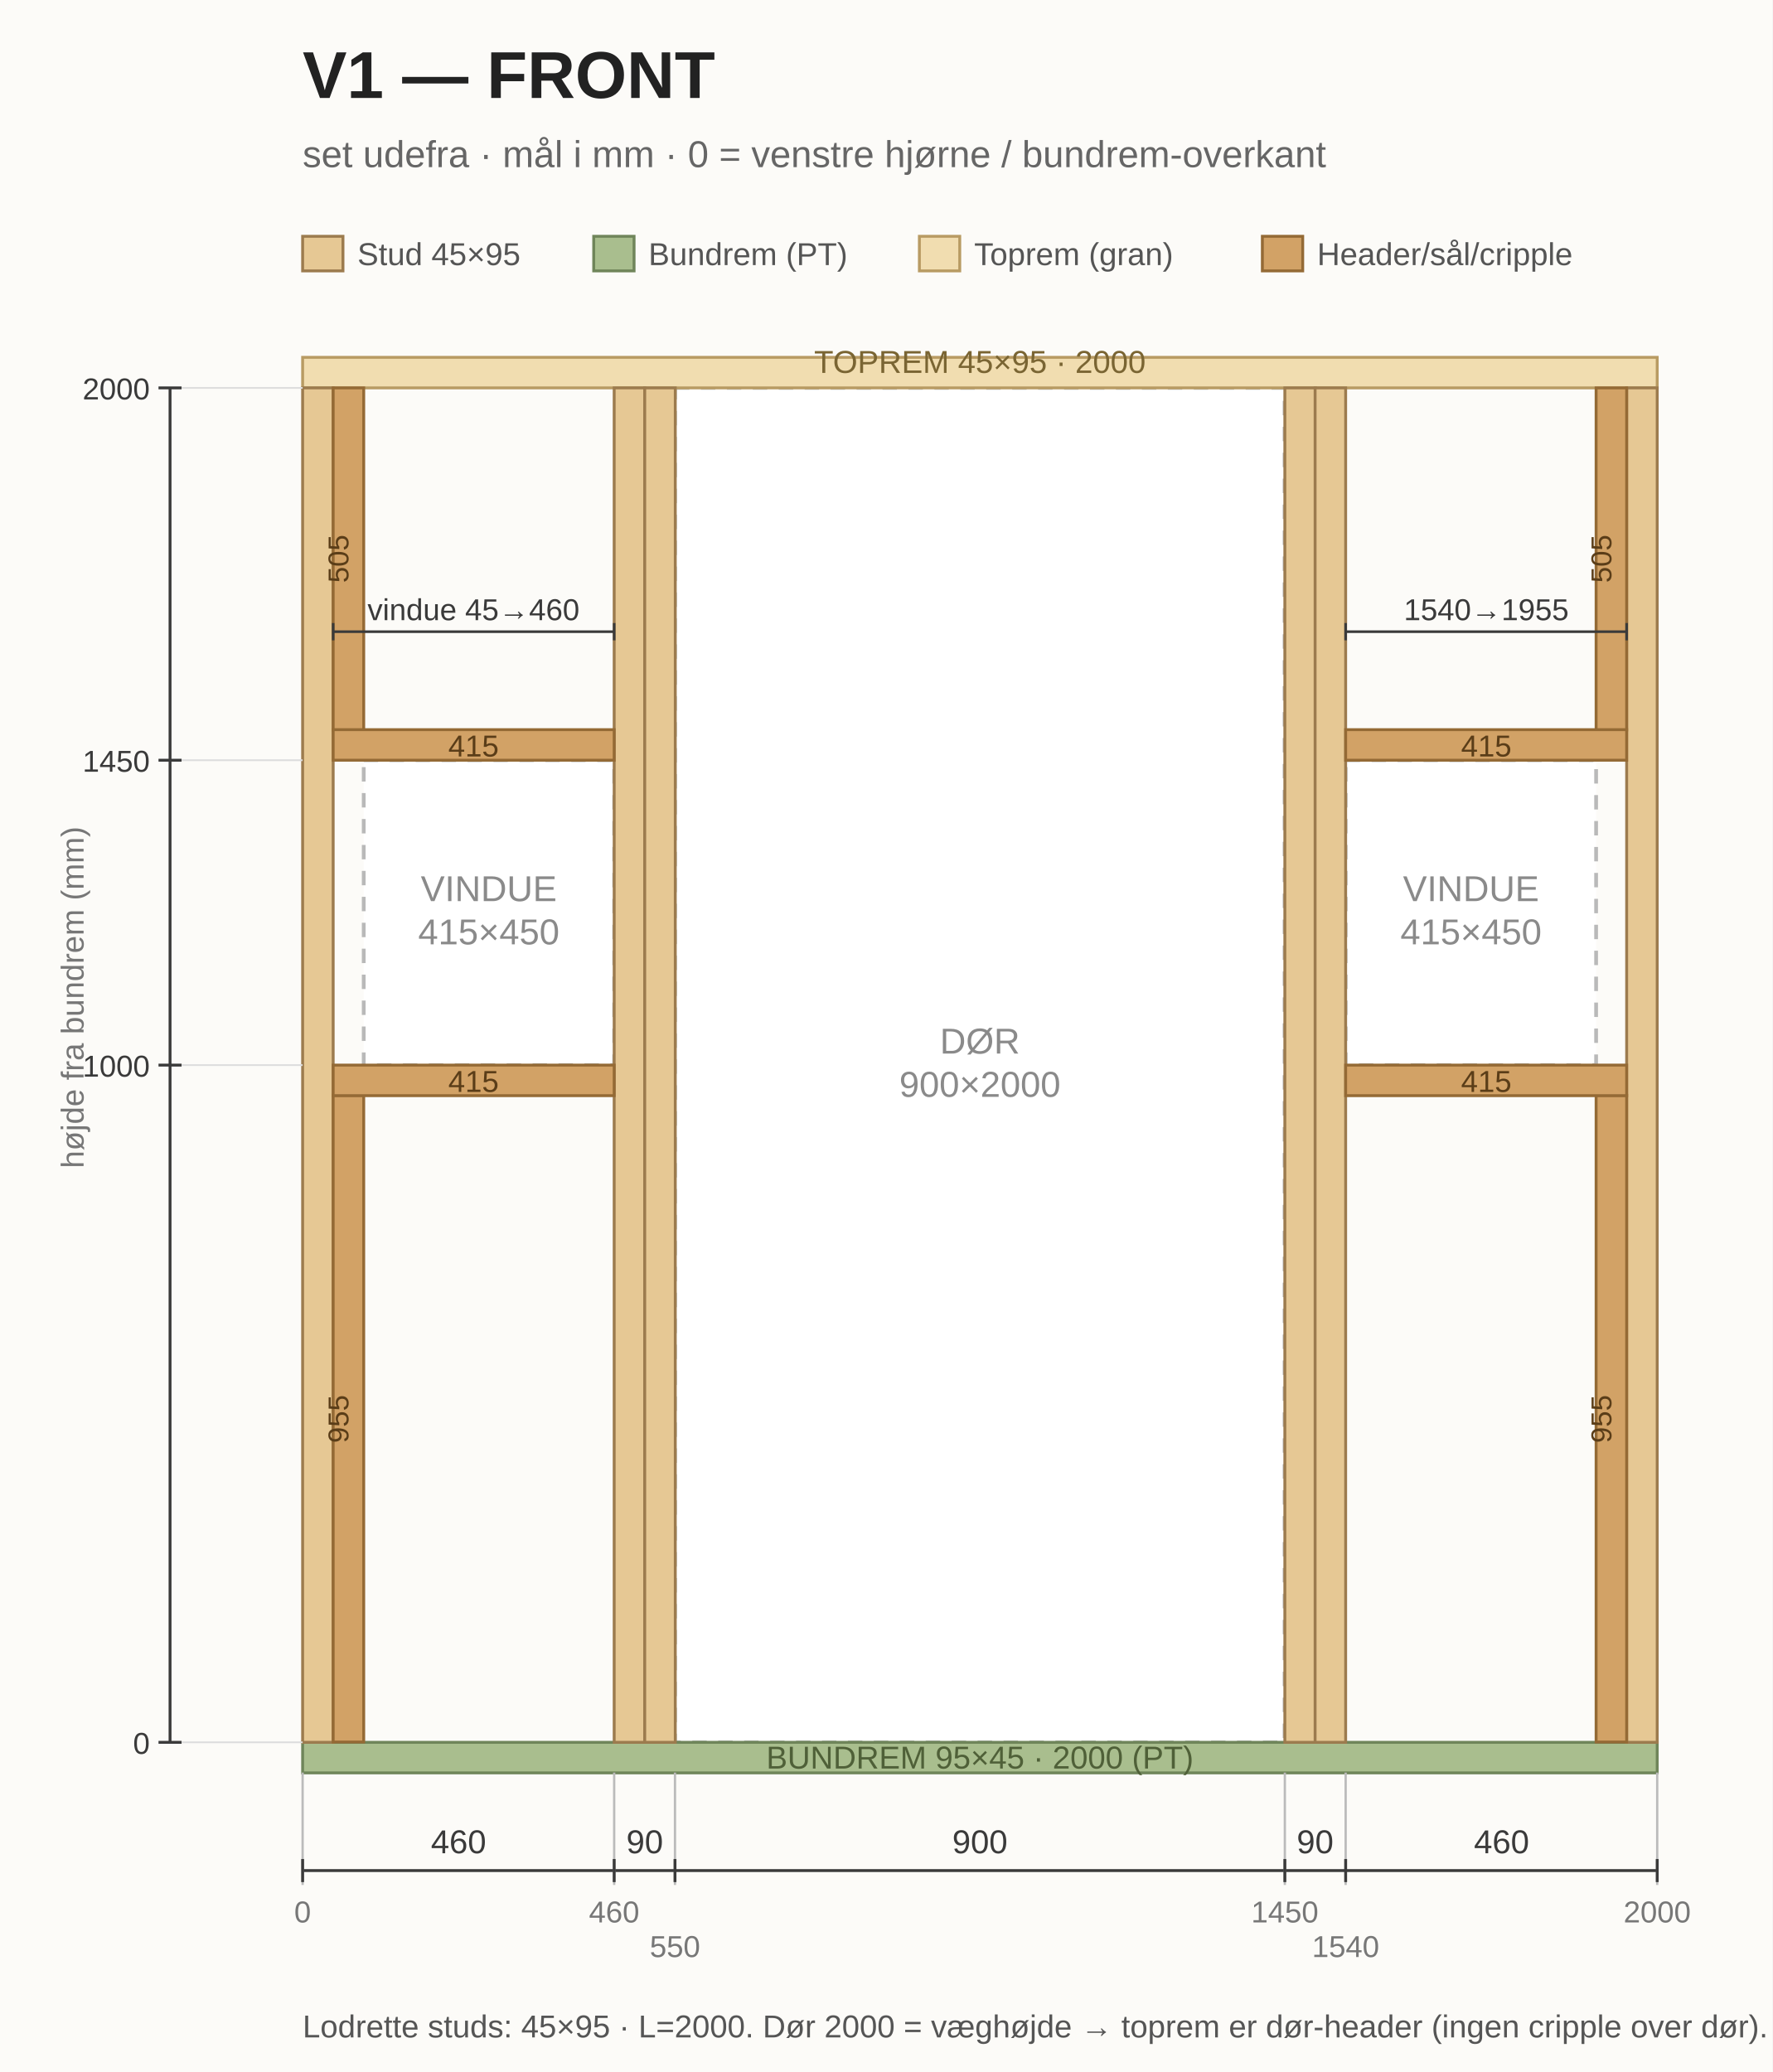
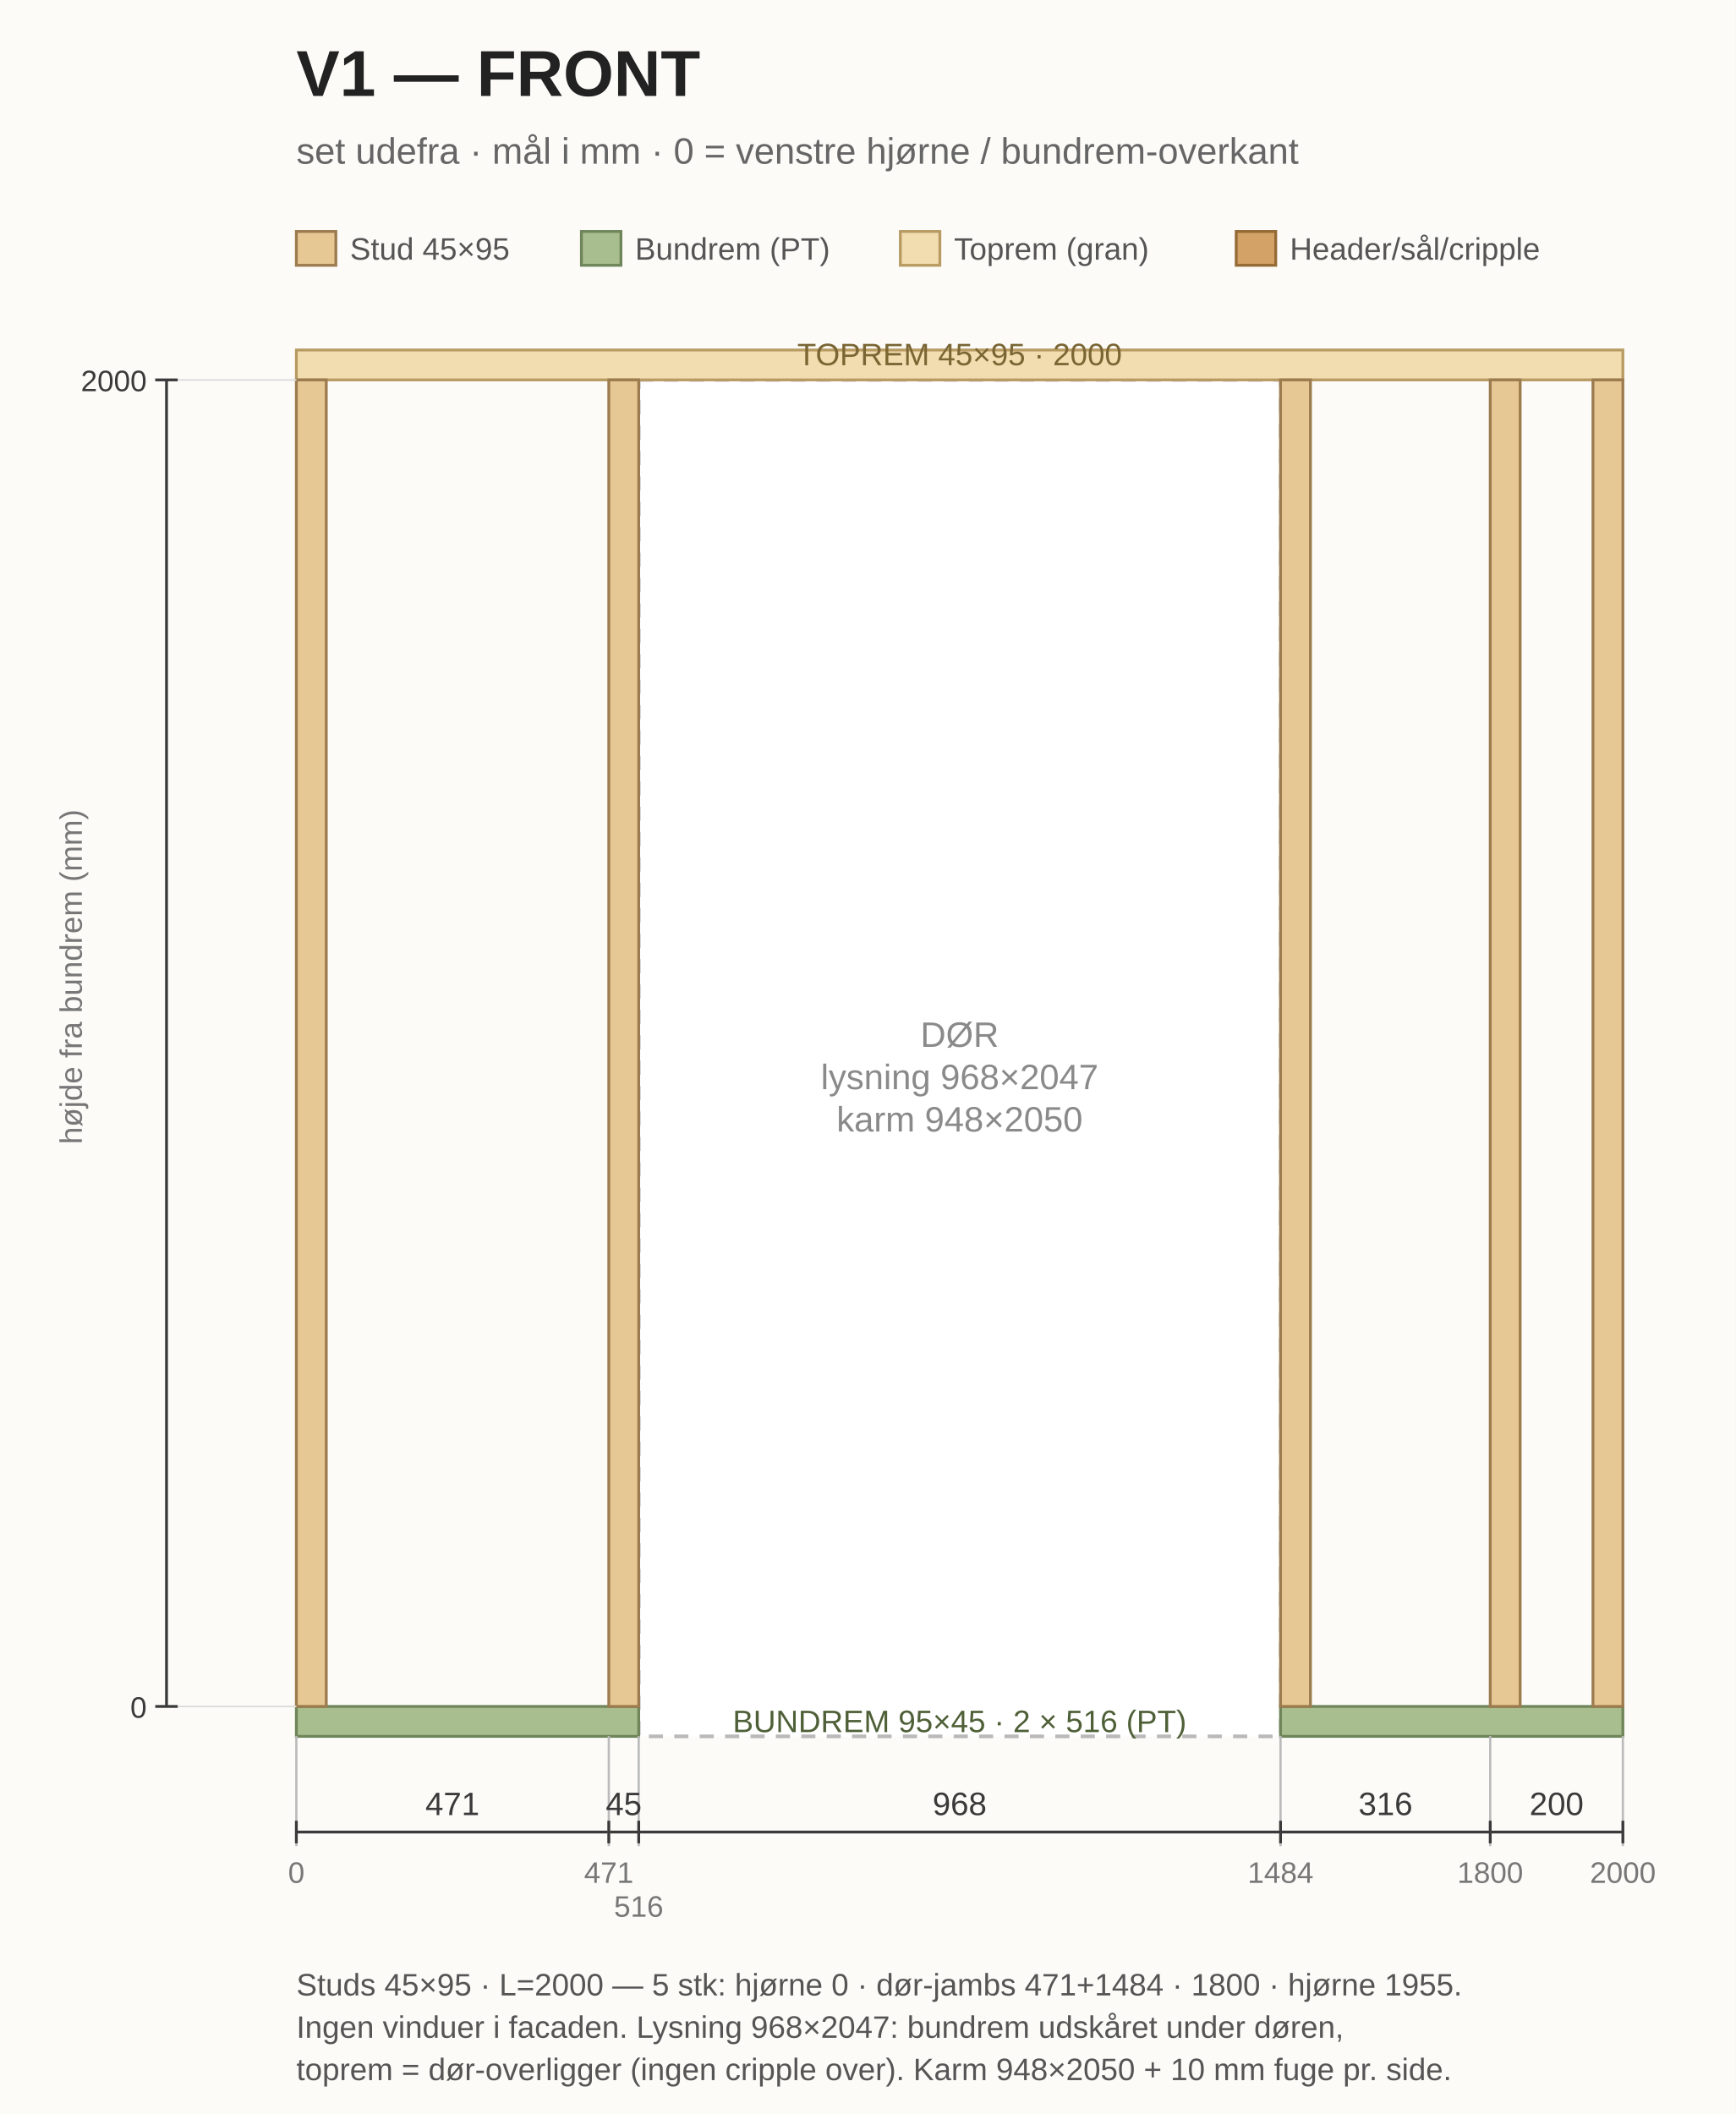
- <svg xmlns="http://www.w3.org/2000/svg" width="615" height="719" viewBox="0 0 615 719" font-family="Segoe UI, Arial, sans-serif">
-   <rect x="0" y="0" width="615" height="719" fill="#fcfbf8" />
+ <svg xmlns="http://www.w3.org/2000/svg" width="615" height="749" viewBox="0 0 615 749" font-family="Segoe UI, Arial, sans-serif">
+   <rect x="0" y="0" width="615" height="749" fill="#fcfbf8" />
  <text x="105" y="34" font-size="23" font-weight="700" fill="#222">V1 — FRONT</text>
  <text x="105" y="58" font-size="13" fill="#666">set udefra · mål i mm · 0 = venstre hjørne / bundrem-overkant</text>
  <rect x="105" y="82" width="14" height="12" fill="#e6c894" stroke="#9c7b4e" />
  <text x="124" y="92" font-size="11" fill="#555">Stud 45×95</text>
  <rect x="206" y="82" width="14" height="12" fill="#a9be8e" stroke="#6f855a" />
  <text x="225" y="92" font-size="11" fill="#555">Bundrem (PT)</text>
  <rect x="319" y="82" width="14" height="12" fill="#f1ddb0" stroke="#b89b63" />
  <text x="338" y="92" font-size="11" fill="#555">Toprem (gran)</text>
  <rect x="438" y="82" width="14" height="12" fill="#d2a266" stroke="#946a35" />
  <text x="457" y="92" font-size="11" fill="#555">Header/sål/cripple</text>
-   <rect x="234.2" y="134.6" width="211.5" height="470.0" fill="#ffffff" stroke="#b9b9b9" stroke-width="1.3" stroke-dasharray="5 4" />
-   <text x="340.0" y="365.6" font-size="12.5" fill="#8a8a8a" text-anchor="middle">DØR</text>
-   <text x="340.0" y="380.6" font-size="12.5" fill="#8a8a8a" text-anchor="middle">900×2000</text>
-   <rect x="126.2" y="263.8" width="86.9" height="105.8" fill="#ffffff" stroke="#b9b9b9" stroke-width="1.3" stroke-dasharray="5 4" />
-   <text x="169.6" y="312.7" font-size="12.5" fill="#8a8a8a" text-anchor="middle">VINDUE</text>
-   <text x="169.6" y="327.7" font-size="12.5" fill="#8a8a8a" text-anchor="middle">415×450</text>
-   <rect x="466.9" y="263.8" width="86.9" height="105.8" fill="#ffffff" stroke="#b9b9b9" stroke-width="1.3" stroke-dasharray="5 4" />
-   <text x="510.4" y="312.7" font-size="12.5" fill="#8a8a8a" text-anchor="middle">VINDUE</text>
-   <text x="510.4" y="327.7" font-size="12.5" fill="#8a8a8a" text-anchor="middle">415×450</text>
-   <rect x="105.0" y="604.6" width="470.0" height="10.6" fill="#a9be8e" stroke="#6f855a" stroke-width="1" rx="0" />
+   <rect x="226.3" y="134.6" width="227.5" height="480.6" fill="#ffffff" stroke="#b9b9b9" stroke-width="1.3" stroke-dasharray="5 4" />
+   <text x="340.0" y="370.9" font-size="12.5" fill="#8a8a8a" text-anchor="middle">DØR</text>
+   <text x="340.0" y="385.9" font-size="12.5" fill="#8a8a8a" text-anchor="middle">lysning 968×2047</text>
+   <text x="340.0" y="400.9" font-size="12.5" fill="#8a8a8a" text-anchor="middle">karm 948×2050</text>
+   <rect x="105.0" y="604.6" width="121.3" height="10.6" fill="#a9be8e" stroke="#6f855a" stroke-width="1" rx="0" />
+   <rect x="453.7" y="604.6" width="121.3" height="10.6" fill="#a9be8e" stroke="#6f855a" stroke-width="1" rx="0" />
  <rect x="105.0" y="124.0" width="470.0" height="10.6" fill="#f1ddb0" stroke="#b89b63" stroke-width="1" rx="0" />
  <rect x="105.0" y="134.6" width="10.6" height="470.0" fill="#e6c894" stroke="#9c7b4e" stroke-width="1" rx="0" />
-   <rect x="213.1" y="134.6" width="10.6" height="470.0" fill="#e6c894" stroke="#9c7b4e" stroke-width="1" rx="0" />
-   <rect x="223.7" y="134.6" width="10.6" height="470.0" fill="#e6c894" stroke="#9c7b4e" stroke-width="1" rx="0" />
-   <rect x="445.8" y="134.6" width="10.6" height="470.0" fill="#e6c894" stroke="#9c7b4e" stroke-width="1" rx="0" />
-   <rect x="456.3" y="134.6" width="10.6" height="470.0" fill="#e6c894" stroke="#9c7b4e" stroke-width="1" rx="0" />
+   <rect x="215.7" y="134.6" width="10.6" height="470.0" fill="#e6c894" stroke="#9c7b4e" stroke-width="1" rx="0" />
+   <rect x="453.7" y="134.6" width="10.6" height="470.0" fill="#e6c894" stroke="#9c7b4e" stroke-width="1" rx="0" />
+   <rect x="528.0" y="134.6" width="10.6" height="470.0" fill="#e6c894" stroke="#9c7b4e" stroke-width="1" rx="0" />
  <rect x="564.4" y="134.6" width="10.6" height="470.0" fill="#e6c894" stroke="#9c7b4e" stroke-width="1" rx="0" />
-   <rect x="115.6" y="380.1" width="10.6" height="224.4" fill="#d2a266" stroke="#946a35" stroke-width="1" rx="0" />
-   <text x="120.9" y="492.4" font-size="10" fill="#5a3d18" text-anchor="middle" transform="rotate(-90 120.9 492.4)">955</text>
-   <rect x="115.6" y="134.6" width="10.6" height="118.7" fill="#d2a266" stroke="#946a35" stroke-width="1" rx="0" />
-   <text x="120.9" y="193.9" font-size="10" fill="#5a3d18" text-anchor="middle" transform="rotate(-90 120.9 193.9)">505</text>
-   <rect x="553.8" y="380.1" width="10.6" height="224.4" fill="#d2a266" stroke="#946a35" stroke-width="1" rx="0" />
-   <text x="559.1" y="492.4" font-size="10" fill="#5a3d18" text-anchor="middle" transform="rotate(-90 559.1 492.4)">955</text>
-   <rect x="553.8" y="134.6" width="10.6" height="118.7" fill="#d2a266" stroke="#946a35" stroke-width="1" rx="0" />
-   <text x="559.1" y="193.9" font-size="10" fill="#5a3d18" text-anchor="middle" transform="rotate(-90 559.1 193.9)">505</text>
-   <rect x="115.6" y="253.2" width="97.5" height="10.6" fill="#d2a266" stroke="#946a35" stroke-width="1" rx="0" />
-   <text x="164.3" y="262.5" font-size="10.5" fill="#5a3d18" text-anchor="middle">415</text>
-   <rect x="466.9" y="253.2" width="97.5" height="10.6" fill="#d2a266" stroke="#946a35" stroke-width="1" rx="0" />
-   <text x="515.7" y="262.5" font-size="10.5" fill="#5a3d18" text-anchor="middle">415</text>
-   <rect x="115.6" y="369.6" width="97.5" height="10.6" fill="#d2a266" stroke="#946a35" stroke-width="1" rx="0" />
-   <text x="164.3" y="378.9" font-size="10.5" fill="#5a3d18" text-anchor="middle">415</text>
-   <rect x="466.9" y="369.6" width="97.5" height="10.6" fill="#d2a266" stroke="#946a35" stroke-width="1" rx="0" />
-   <text x="515.7" y="378.9" font-size="10.5" fill="#5a3d18" text-anchor="middle">415</text>
  <text x="340.0" y="129.4" font-size="11" fill="#7a6533" text-anchor="middle">TOPREM 45×95 · 2000</text>
-   <text x="340.0" y="609.7" font-size="11" fill="#4f6038" text-anchor="middle" dy="4">BUNDREM 95×45 · 2000 (PT)</text>
+   <text x="340.0" y="609.7" font-size="11" fill="#4f6038" text-anchor="middle" dy="4">BUNDREM 95×45 · 2 × 516 (PT)</text>
  <line x1="105.0" y1="649.1" x2="575.0" y2="649.1" stroke="#3a3a3a" stroke-width="1" />
  <line x1="105.0" y1="615.1" x2="105.0" y2="654.1" stroke="#bbb" stroke-width="0.8" />
  <line x1="105.0" y1="645.1" x2="105.0" y2="653.1" stroke="#3a3a3a" stroke-width="1" />
-   <line x1="213.1" y1="615.1" x2="213.1" y2="654.1" stroke="#bbb" stroke-width="0.8" />
-   <line x1="213.1" y1="645.1" x2="213.1" y2="653.1" stroke="#3a3a3a" stroke-width="1" />
-   <line x1="234.2" y1="615.1" x2="234.2" y2="654.1" stroke="#bbb" stroke-width="0.8" />
-   <line x1="234.2" y1="645.1" x2="234.2" y2="653.1" stroke="#3a3a3a" stroke-width="1" />
-   <line x1="445.8" y1="615.1" x2="445.8" y2="654.1" stroke="#bbb" stroke-width="0.8" />
-   <line x1="445.8" y1="645.1" x2="445.8" y2="653.1" stroke="#3a3a3a" stroke-width="1" />
-   <line x1="466.9" y1="615.1" x2="466.9" y2="654.1" stroke="#bbb" stroke-width="0.8" />
-   <line x1="466.9" y1="645.1" x2="466.9" y2="653.1" stroke="#3a3a3a" stroke-width="1" />
+   <line x1="215.7" y1="615.1" x2="215.7" y2="654.1" stroke="#bbb" stroke-width="0.8" />
+   <line x1="215.7" y1="645.1" x2="215.7" y2="653.1" stroke="#3a3a3a" stroke-width="1" />
+   <line x1="226.3" y1="615.1" x2="226.3" y2="654.1" stroke="#bbb" stroke-width="0.8" />
+   <line x1="226.3" y1="645.1" x2="226.3" y2="653.1" stroke="#3a3a3a" stroke-width="1" />
+   <line x1="453.7" y1="615.1" x2="453.7" y2="654.1" stroke="#bbb" stroke-width="0.8" />
+   <line x1="453.7" y1="645.1" x2="453.7" y2="653.1" stroke="#3a3a3a" stroke-width="1" />
+   <line x1="528.0" y1="615.1" x2="528.0" y2="654.1" stroke="#bbb" stroke-width="0.8" />
+   <line x1="528.0" y1="645.1" x2="528.0" y2="653.1" stroke="#3a3a3a" stroke-width="1" />
  <line x1="575.0" y1="615.1" x2="575.0" y2="654.1" stroke="#bbb" stroke-width="0.8" />
  <line x1="575.0" y1="645.1" x2="575.0" y2="653.1" stroke="#3a3a3a" stroke-width="1" />
-   <text x="159.1" y="643.1" font-size="11.5" fill="#3a3a3a" text-anchor="middle">460</text>
-   <text x="223.7" y="643.1" font-size="11.5" fill="#3a3a3a" text-anchor="middle">90</text>
-   <text x="340.0" y="643.1" font-size="11.5" fill="#3a3a3a" text-anchor="middle">900</text>
-   <text x="456.3" y="643.1" font-size="11.5" fill="#3a3a3a" text-anchor="middle">90</text>
-   <text x="521.0" y="643.1" font-size="11.5" fill="#3a3a3a" text-anchor="middle">460</text>
+   <text x="160.3" y="643.1" font-size="11.5" fill="#3a3a3a" text-anchor="middle">471</text>
+   <text x="221.0" y="643.1" font-size="11.5" fill="#3a3a3a" text-anchor="middle">45</text>
+   <text x="340.0" y="643.1" font-size="11.5" fill="#3a3a3a" text-anchor="middle">968</text>
+   <text x="490.9" y="643.1" font-size="11.5" fill="#3a3a3a" text-anchor="middle">316</text>
+   <text x="551.5" y="643.1" font-size="11.5" fill="#3a3a3a" text-anchor="middle">200</text>
  <text x="105.0" y="667.1" font-size="10.5" fill="#777" text-anchor="middle">0</text>
-   <text x="213.1" y="667.1" font-size="10.5" fill="#777" text-anchor="middle">460</text>
-   <text x="234.2" y="679.1" font-size="10.5" fill="#777" text-anchor="middle">550</text>
-   <text x="445.8" y="667.1" font-size="10.5" fill="#777" text-anchor="middle">1450</text>
-   <text x="466.9" y="679.1" font-size="10.5" fill="#777" text-anchor="middle">1540</text>
+   <text x="215.7" y="667.1" font-size="10.5" fill="#777" text-anchor="middle">471</text>
+   <text x="226.3" y="679.1" font-size="10.5" fill="#777" text-anchor="middle">516</text>
+   <text x="453.7" y="667.1" font-size="10.5" fill="#777" text-anchor="middle">1484</text>
+   <text x="528.0" y="667.1" font-size="10.5" fill="#777" text-anchor="middle">1800</text>
  <text x="575.0" y="667.1" font-size="10.5" fill="#777" text-anchor="middle">2000</text>
-   <line x1="115.6" y1="219.2" x2="213.1" y2="219.2" stroke="#3a3a3a" stroke-width="0.9" />
-   <line x1="115.6" y1="216.2" x2="115.6" y2="222.2" stroke="#3a3a3a" stroke-width="0.9" />
-   <line x1="213.1" y1="216.2" x2="213.1" y2="222.2" stroke="#3a3a3a" stroke-width="0.9" />
-   <text x="164.3" y="215.2" font-size="10.5" fill="#3a3a3a" text-anchor="middle">vindue 45→460</text>
-   <line x1="466.9" y1="219.2" x2="564.4" y2="219.2" stroke="#3a3a3a" stroke-width="0.9" />
-   <line x1="466.9" y1="216.2" x2="466.9" y2="222.2" stroke="#3a3a3a" stroke-width="0.9" />
-   <line x1="564.4" y1="216.2" x2="564.4" y2="222.2" stroke="#3a3a3a" stroke-width="0.9" />
-   <text x="515.7" y="215.2" font-size="10.5" fill="#3a3a3a" text-anchor="middle">1540→1955</text>
  <line x1="59.0" y1="604.6" x2="59.0" y2="134.6" stroke="#3a3a3a" stroke-width="1" />
  <line x1="55.0" y1="604.6" x2="63.0" y2="604.6" stroke="#3a3a3a" stroke-width="1" />
  <line x1="63.0" y1="604.6" x2="105.0" y2="604.6" stroke="#ddd" stroke-width="0.6" />
  <text x="52.0" y="608.6" font-size="10.5" fill="#3a3a3a" text-anchor="end">0</text>
-   <line x1="55.0" y1="369.6" x2="63.0" y2="369.6" stroke="#3a3a3a" stroke-width="1" />
-   <line x1="63.0" y1="369.6" x2="105.0" y2="369.6" stroke="#ddd" stroke-width="0.6" />
-   <text x="52.0" y="373.6" font-size="10.5" fill="#3a3a3a" text-anchor="end">1000</text>
-   <line x1="55.0" y1="263.8" x2="63.0" y2="263.8" stroke="#3a3a3a" stroke-width="1" />
-   <line x1="63.0" y1="263.8" x2="105.0" y2="263.8" stroke="#ddd" stroke-width="0.6" />
-   <text x="52.0" y="267.8" font-size="10.5" fill="#3a3a3a" text-anchor="end">1450</text>
  <line x1="55.0" y1="134.6" x2="63.0" y2="134.6" stroke="#3a3a3a" stroke-width="1" />
  <line x1="63.0" y1="134.6" x2="105.0" y2="134.6" stroke="#ddd" stroke-width="0.6" />
  <text x="52.0" y="138.6" font-size="10.5" fill="#3a3a3a" text-anchor="end">2000</text>
  <text x="29.0" y="346.1" font-size="11" fill="#777" text-anchor="middle" transform="rotate(-90 29.0 346.1)">højde fra bundrem (mm)</text>
-   <text x="105" y="707" font-size="11" fill="#555">Lodrette studs: 45×95 · L=2000. Dør 2000 = væghøjde → toprem er dør-header (ingen cripple over dør). Jamb-par (45+45) langs dør/vindue.</text>
+   <text x="105" y="707" font-size="11" fill="#555">Studs 45×95 · L=2000 — 5 stk: hjørne 0 · dør-jambs 471+1484 · 1800 · hjørne 1955.</text>
+   <text x="105" y="722" font-size="11" fill="#555">Ingen vinduer i facaden. Lysning 968×2047: bundrem udskåret under døren,</text>
+   <text x="105" y="737" font-size="11" fill="#555">toprem = dør-overligger (ingen cripple over). Karm 948×2050 + 10 mm fuge pr. side.</text>
</svg>
